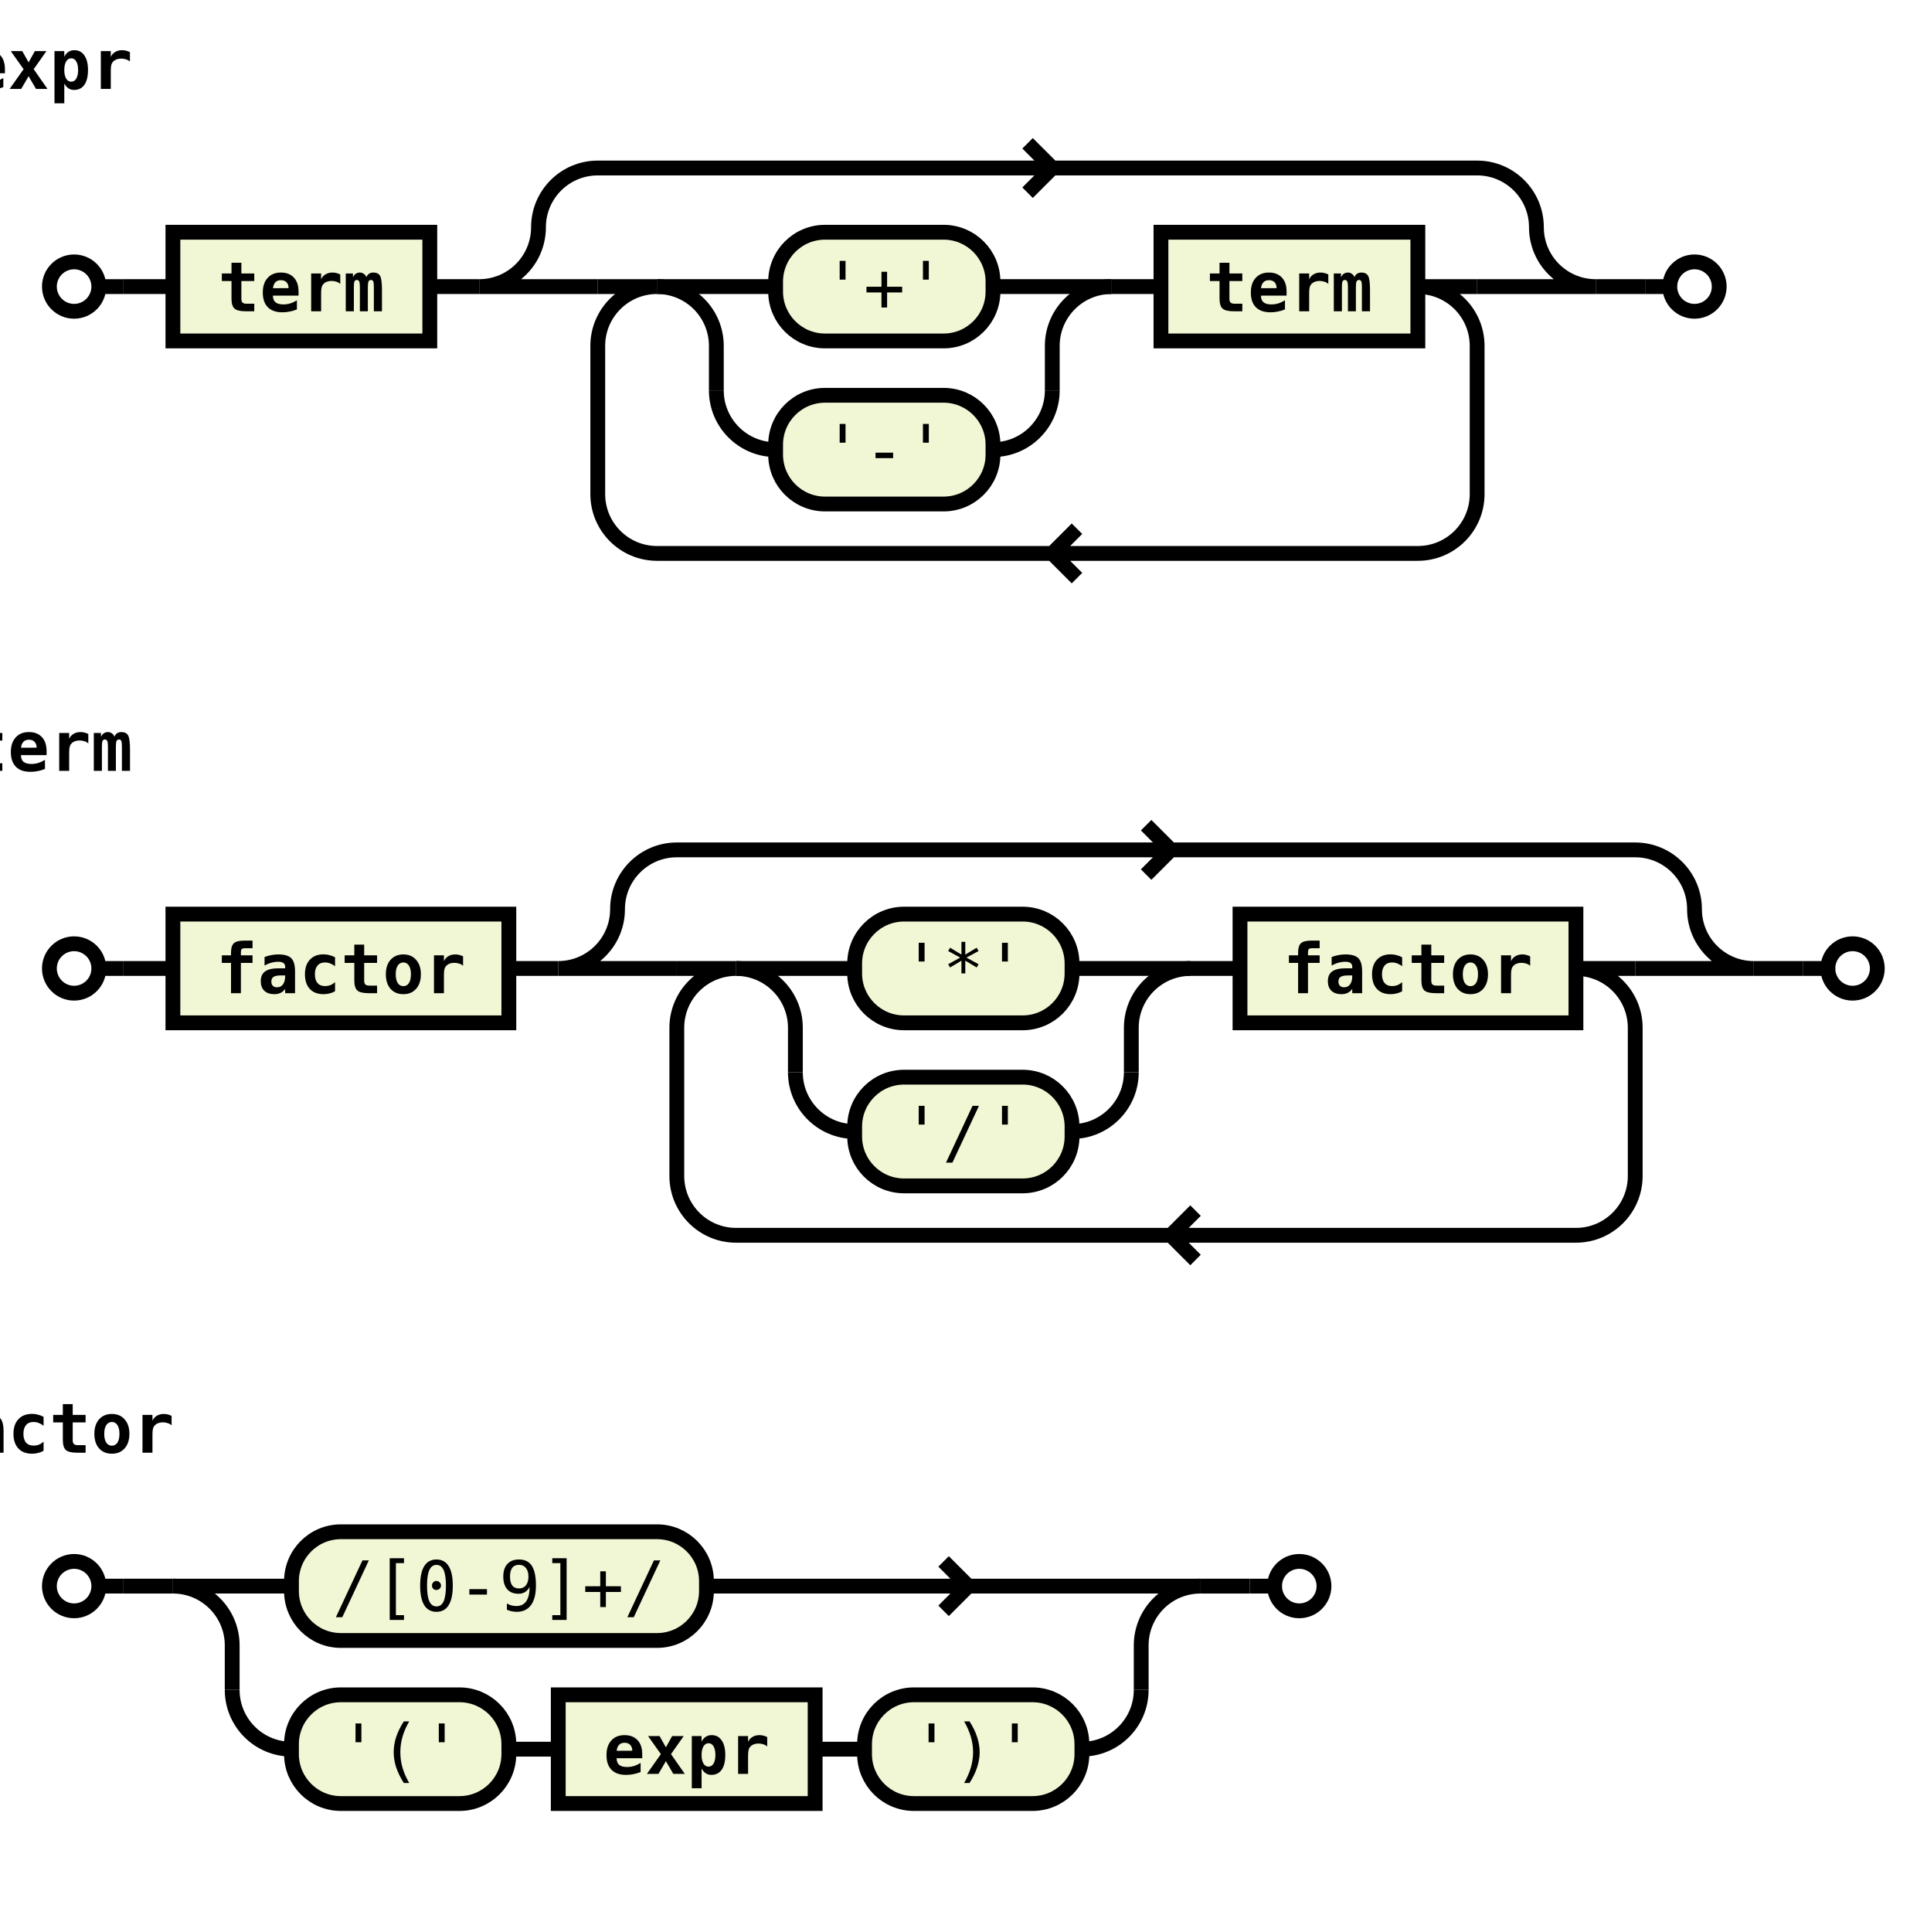
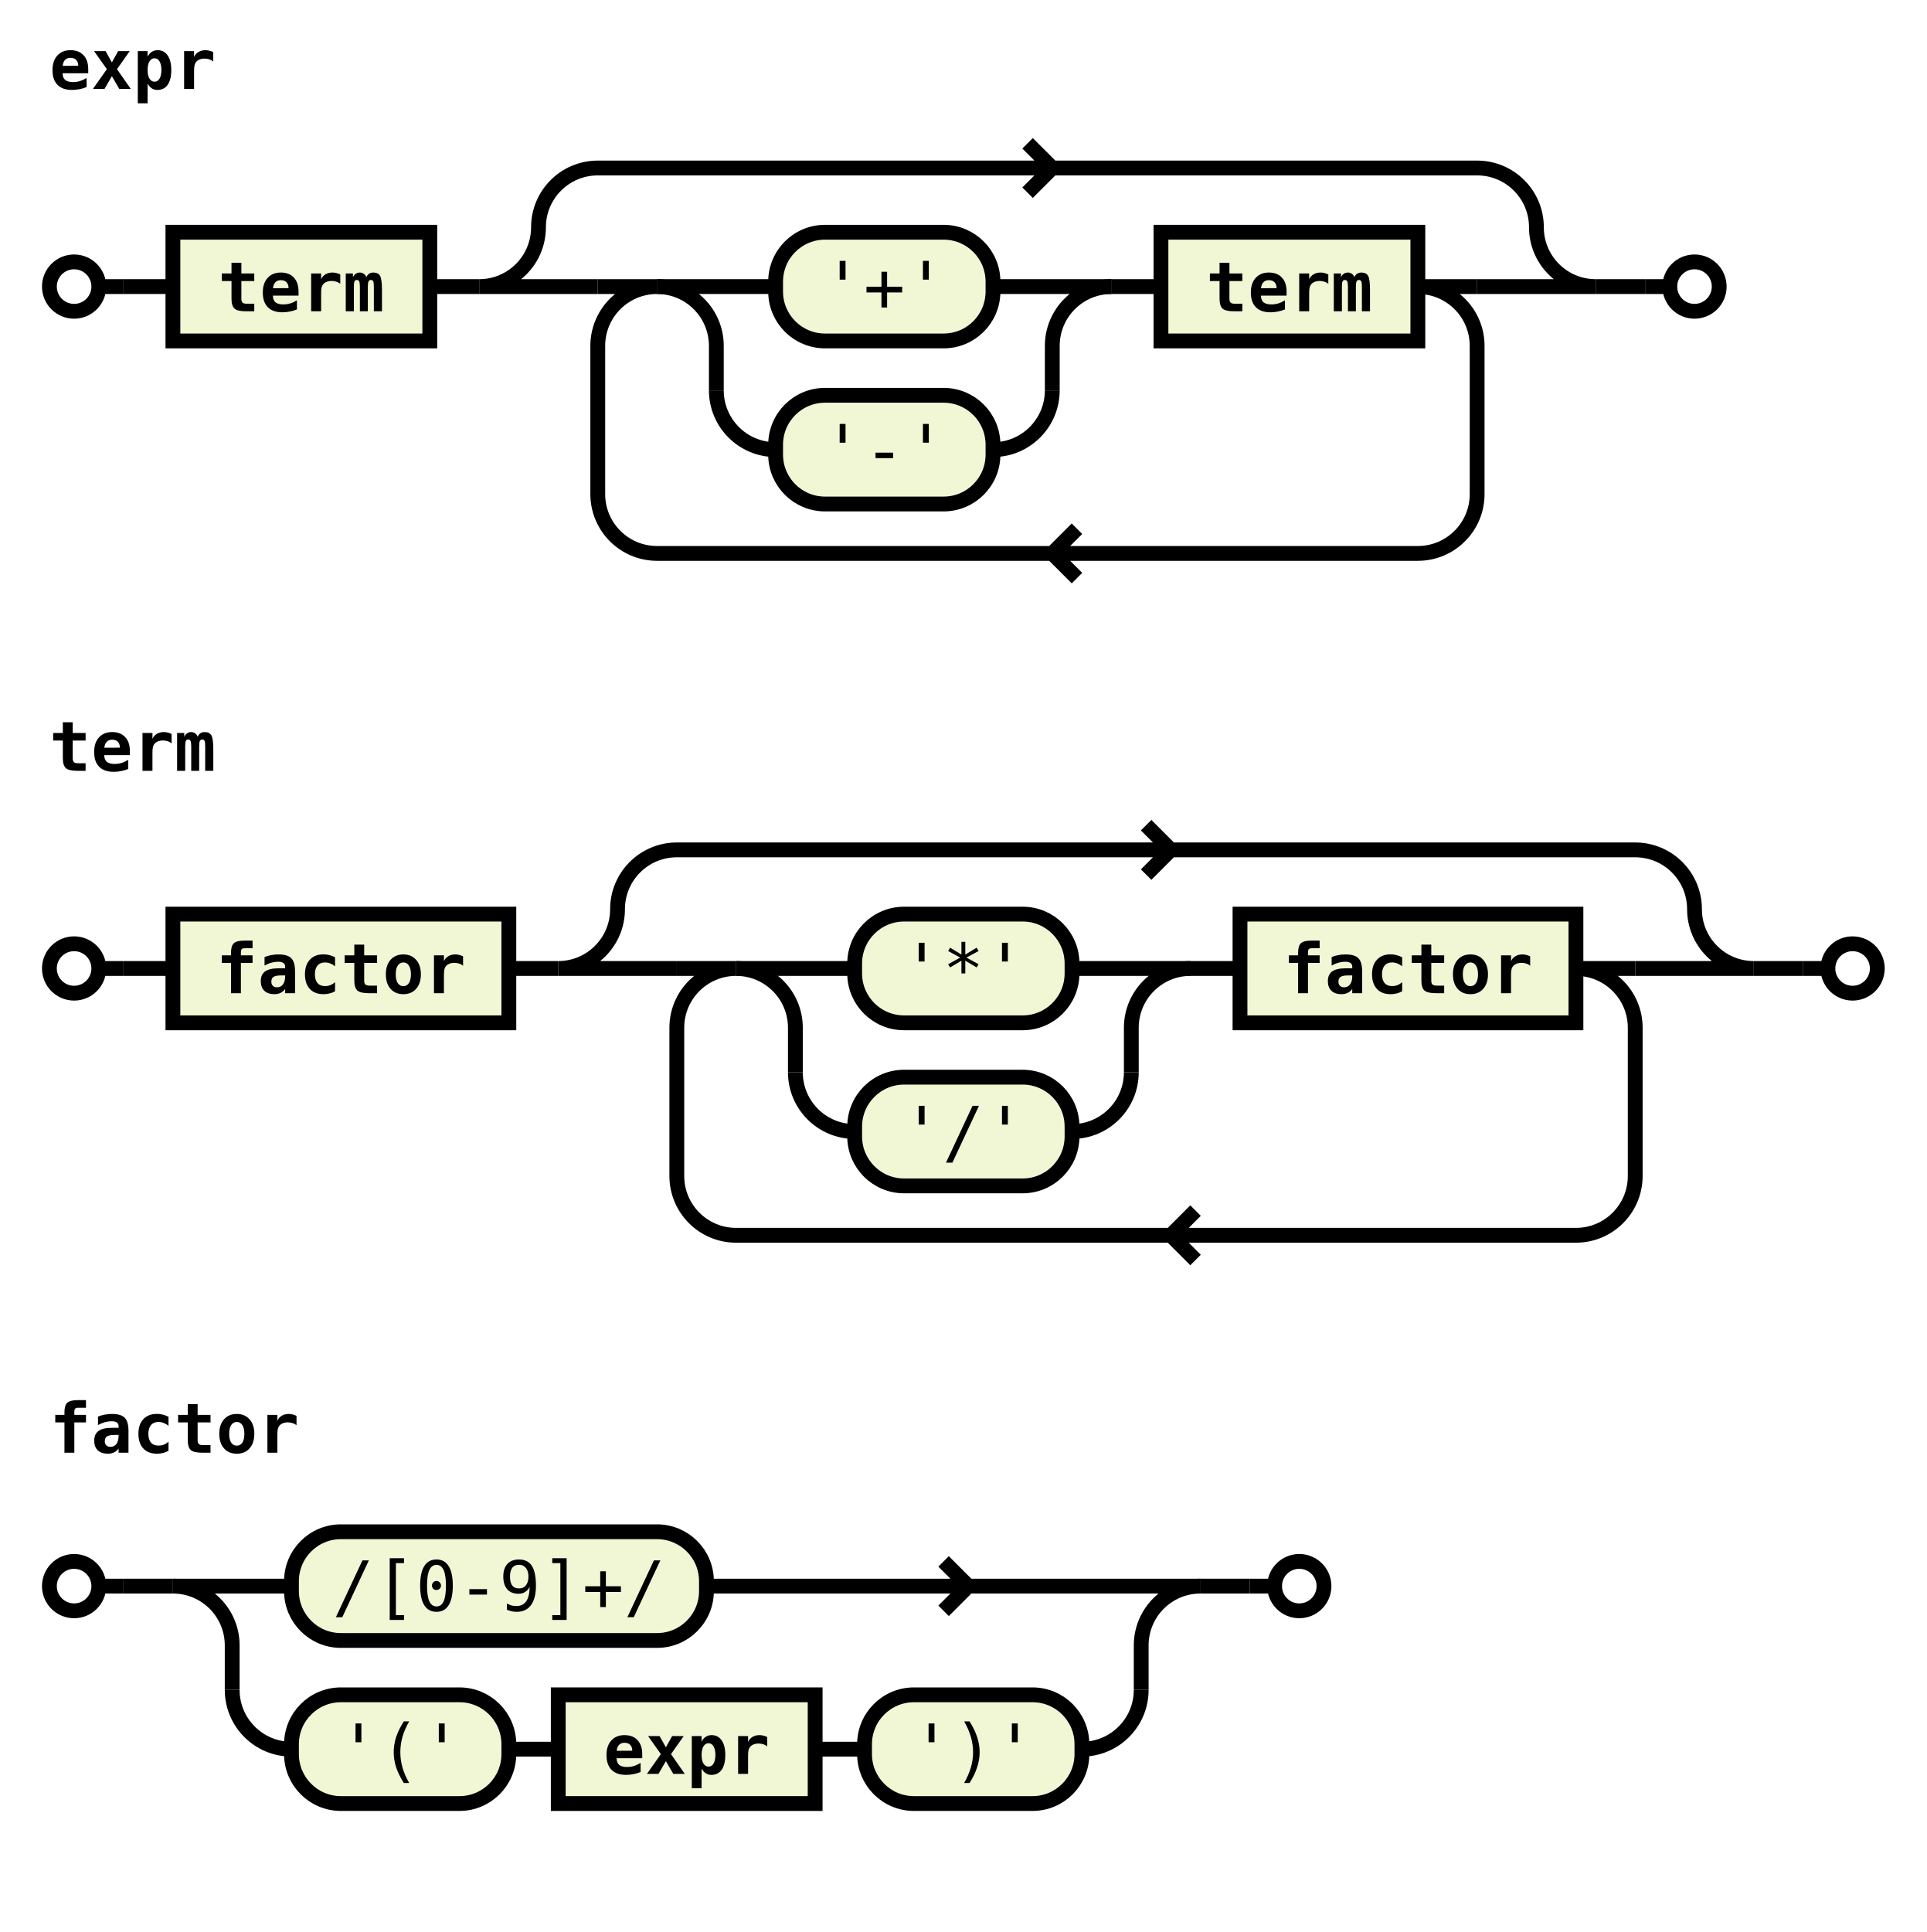
<svg xmlns="http://www.w3.org/2000/svg" xmlns:xlink="http://www.w3.org/1999/xlink" class="railroad" viewBox="0 0 390 391">
  <style>svg.railroad {
background-color: hsl(30, 20%, 95%);
background-size: 15px 15px;
background-image: linear-gradient(to right, rgba(30, 30, 30, .05) 1px, transparent 1px),
		  linear-gradient(to bottom, rgba(30, 30, 30, .05) 1px, transparent 1px);
}

svg.railroad rect.railroad_canvas {
stroke-width: 0px;
fill: none;
}

svg.railroad path {
stroke-width: 3px;
stroke: black;
fill: none;
}

svg.railroad .debug {
stroke-width: 1px;
stroke: red;
}

svg.railroad text {
font: 14px monospace;
text-anchor: middle;
}

svg.railroad .nonterminal text {
font-weight: bold;
}

svg.railroad text.comment {
font: italic 12px monospace;
}

svg.railroad rect {
stroke-width: 3px;
stroke: black;
fill:hsl(-290, 70%, 90%);
}

svg.railroad g.labeledbox &gt; rect {
stroke-width: 1px;
stroke: grey;
stroke-dasharray: 5px;
fill:rgba(90, 90, 150, .1);
}
</style>
  <rect width="100%" height="100%" class="railroad_canvas" />
  <g id="rule-expr" transform="translate(0, 0)">
-     <text x="10" y="18" style="font:bold 14px monospace">expr</text>
+     <text x="10" y="18" style="font:bold 14px monospace;text-anchor:start">expr</text>
    <g transform="translate(0, 24)">
      <g class="sequence">
        <path d=" M 10 34 a 5 5 0 0 1 5 -5 a 5 5 0 0 1 5 5 a 5 5 0 0 1 -5 5 a 5 5 0 0 1 -5 -5 m 10 0 h 5" />
        <g class="sequence">
          <a xlink:href="#rule-term" class="link">
            <g class="nonterminal">
              <rect x="35" y="23" height="22" width="52" />
              <text x="61" y="39">
term</text>
            </g>
          </a>
          <g class="optional">
            <path d=" M 97 34 h 24 m -24 0 a 12 12 0 0 0 12 -12 v 0 a 12 12 0 0 1 12 -12 h 178 m -86 0 l -5 -5 m 0 10 l 5 -5 m 86 0 a 12 12 0 0 1 12 12 v 0 a 12 12 0 0 0 12 12 h -24" />
            <g class="repeat">
              <path d=" M 121 34 h 12 m 154 0 h 12 m -12 0 a 12 12 0 0 1 12 12 v 30 a 12 12 0 0 1 -12 12 m 0 0 h -154 m 80 0 l 5 -5 m 0 10 l -5 -5 m -80 0 a 12 12 0 0 1 -12 -12 v -30 a 12 12 0 0 1 12 -12" />
              <g>
</g>
              <g class="sequence">
                <g class="choice">
                  <path d=" M 133 34 h 24 m 44 0 h 24" />
                  <g class="terminal">
                    <rect x="157" y="23" height="22" width="44" rx="10" ry="10" />
                    <text x="179" y="39">
'+'</text>
                  </g>
                  <path d=" M 133 34 a 12 12 0 0 1 12 12 v 9 m 68 0 v -9 a 12 12 0 0 1 12 -12" />
                  <path d=" M 145 55 v 0 a 12 12 0 0 0 12 12 m 44 0 h 0 a 12 12 0 0 0 12 -12 v 0" />
                  <g class="terminal">
                    <rect x="157" y="56" height="22" width="44" rx="10" ry="10" />
                    <text x="179" y="72">
'-'</text>
                  </g>
                </g>
                <a xlink:href="#rule-term" class="link">
                  <g class="nonterminal">
                    <rect x="235" y="23" height="22" width="52" />
                    <text x="261" y="39">
term</text>
                  </g>
                </a>
                <path d=" M 225 34 h 10" />
              </g>
            </g>
          </g>
          <path d=" M 87 34 h 10" />
        </g>
        <path d=" M 333 34 h 5 a 5 5 0 0 1 5 -5 a 5 5 0 0 1 5 5 a 5 5 0 0 1 -5 5 a 5 5 0 0 1 -5 -5" />
        <path d=" M 25 34 h 10" />
        <path d=" M 323 34 h 10" />
      </g>
    </g>
  </g>
  <g id="rule-term" transform="translate(0, 138)">
-     <text x="10" y="18" style="font:bold 14px monospace">term</text>
+     <text x="10" y="18" style="font:bold 14px monospace;text-anchor:start">term</text>
    <g transform="translate(0, 24)">
      <g class="sequence">
        <path d=" M 10 34 a 5 5 0 0 1 5 -5 a 5 5 0 0 1 5 5 a 5 5 0 0 1 -5 5 a 5 5 0 0 1 -5 -5 m 10 0 h 5" />
        <g class="sequence">
          <a xlink:href="#rule-factor" class="link">
            <g class="nonterminal">
              <rect x="35" y="23" height="22" width="68" />
              <text x="69" y="39">
factor</text>
            </g>
          </a>
          <g class="optional">
            <path d=" M 113 34 h 24 m -24 0 a 12 12 0 0 0 12 -12 v 0 a 12 12 0 0 1 12 -12 h 194 m -94 0 l -5 -5 m 0 10 l 5 -5 m 94 0 a 12 12 0 0 1 12 12 v 0 a 12 12 0 0 0 12 12 h -24" />
            <g class="repeat">
              <path d=" M 137 34 h 12 m 170 0 h 12 m -12 0 a 12 12 0 0 1 12 12 v 30 a 12 12 0 0 1 -12 12 m 0 0 h -170 m 88 0 l 5 -5 m 0 10 l -5 -5 m -88 0 a 12 12 0 0 1 -12 -12 v -30 a 12 12 0 0 1 12 -12" />
              <g>
</g>
              <g class="sequence">
                <g class="choice">
                  <path d=" M 149 34 h 24 m 44 0 h 24" />
                  <g class="terminal">
                    <rect x="173" y="23" height="22" width="44" rx="10" ry="10" />
                    <text x="195" y="39">
'*'</text>
                  </g>
                  <path d=" M 149 34 a 12 12 0 0 1 12 12 v 9 m 68 0 v -9 a 12 12 0 0 1 12 -12" />
                  <path d=" M 161 55 v 0 a 12 12 0 0 0 12 12 m 44 0 h 0 a 12 12 0 0 0 12 -12 v 0" />
                  <g class="terminal">
                    <rect x="173" y="56" height="22" width="44" rx="10" ry="10" />
                    <text x="195" y="72">
'/'</text>
                  </g>
                </g>
                <a xlink:href="#rule-factor" class="link">
                  <g class="nonterminal">
                    <rect x="251" y="23" height="22" width="68" />
                    <text x="285" y="39">
factor</text>
                  </g>
                </a>
                <path d=" M 241 34 h 10" />
              </g>
            </g>
          </g>
          <path d=" M 103 34 h 10" />
        </g>
        <path d=" M 365 34 h 5 a 5 5 0 0 1 5 -5 a 5 5 0 0 1 5 5 a 5 5 0 0 1 -5 5 a 5 5 0 0 1 -5 -5" />
        <path d=" M 25 34 h 10" />
        <path d=" M 355 34 h 10" />
      </g>
    </g>
  </g>
  <g id="rule-factor" transform="translate(0, 276)">
-     <text x="10" y="18" style="font:bold 14px monospace">factor</text>
+     <text x="10" y="18" style="font:bold 14px monospace;text-anchor:start">factor</text>
    <g transform="translate(0, 24)">
      <g class="sequence">
        <path d=" M 10 21 a 5 5 0 0 1 5 -5 a 5 5 0 0 1 5 5 a 5 5 0 0 1 -5 5 a 5 5 0 0 1 -5 -5 m 10 0 h 5" />
        <g class="choice">
          <path d=" M 35 21 h 24 m 84 0 h 100 m -47 0 l -5 -5 m 0 10 l 5 -5 m 47 0" />
          <g class="terminal">
            <rect x="59" y="10" height="22" width="84" rx="10" ry="10" />
            <text x="101" y="26">
/[0-9]+/</text>
          </g>
          <path d=" M 35 21 a 12 12 0 0 1 12 12 v 9 m 184 0 v -9 a 12 12 0 0 1 12 -12" />
          <path d=" M 47 42 v 0 a 12 12 0 0 0 12 12 m 160 0 h 0 a 12 12 0 0 0 12 -12 v 0" />
          <g class="sequence">
            <g class="terminal">
              <rect x="59" y="43" height="22" width="44" rx="10" ry="10" />
              <text x="81" y="59">
'('</text>
            </g>
            <a xlink:href="#rule-expr" class="link">
              <g class="nonterminal">
                <rect x="113" y="43" height="22" width="52" />
                <text x="139" y="59">
expr</text>
              </g>
            </a>
            <g class="terminal">
              <rect x="175" y="43" height="22" width="44" rx="10" ry="10" />
              <text x="197" y="59">
')'</text>
            </g>
            <path d=" M 103 54 h 10" />
            <path d=" M 165 54 h 10" />
          </g>
        </g>
        <path d=" M 253 21 h 5 a 5 5 0 0 1 5 -5 a 5 5 0 0 1 5 5 a 5 5 0 0 1 -5 5 a 5 5 0 0 1 -5 -5" />
        <path d=" M 25 21 h 10" />
        <path d=" M 243 21 h 10" />
      </g>
    </g>
  </g>
</svg>
